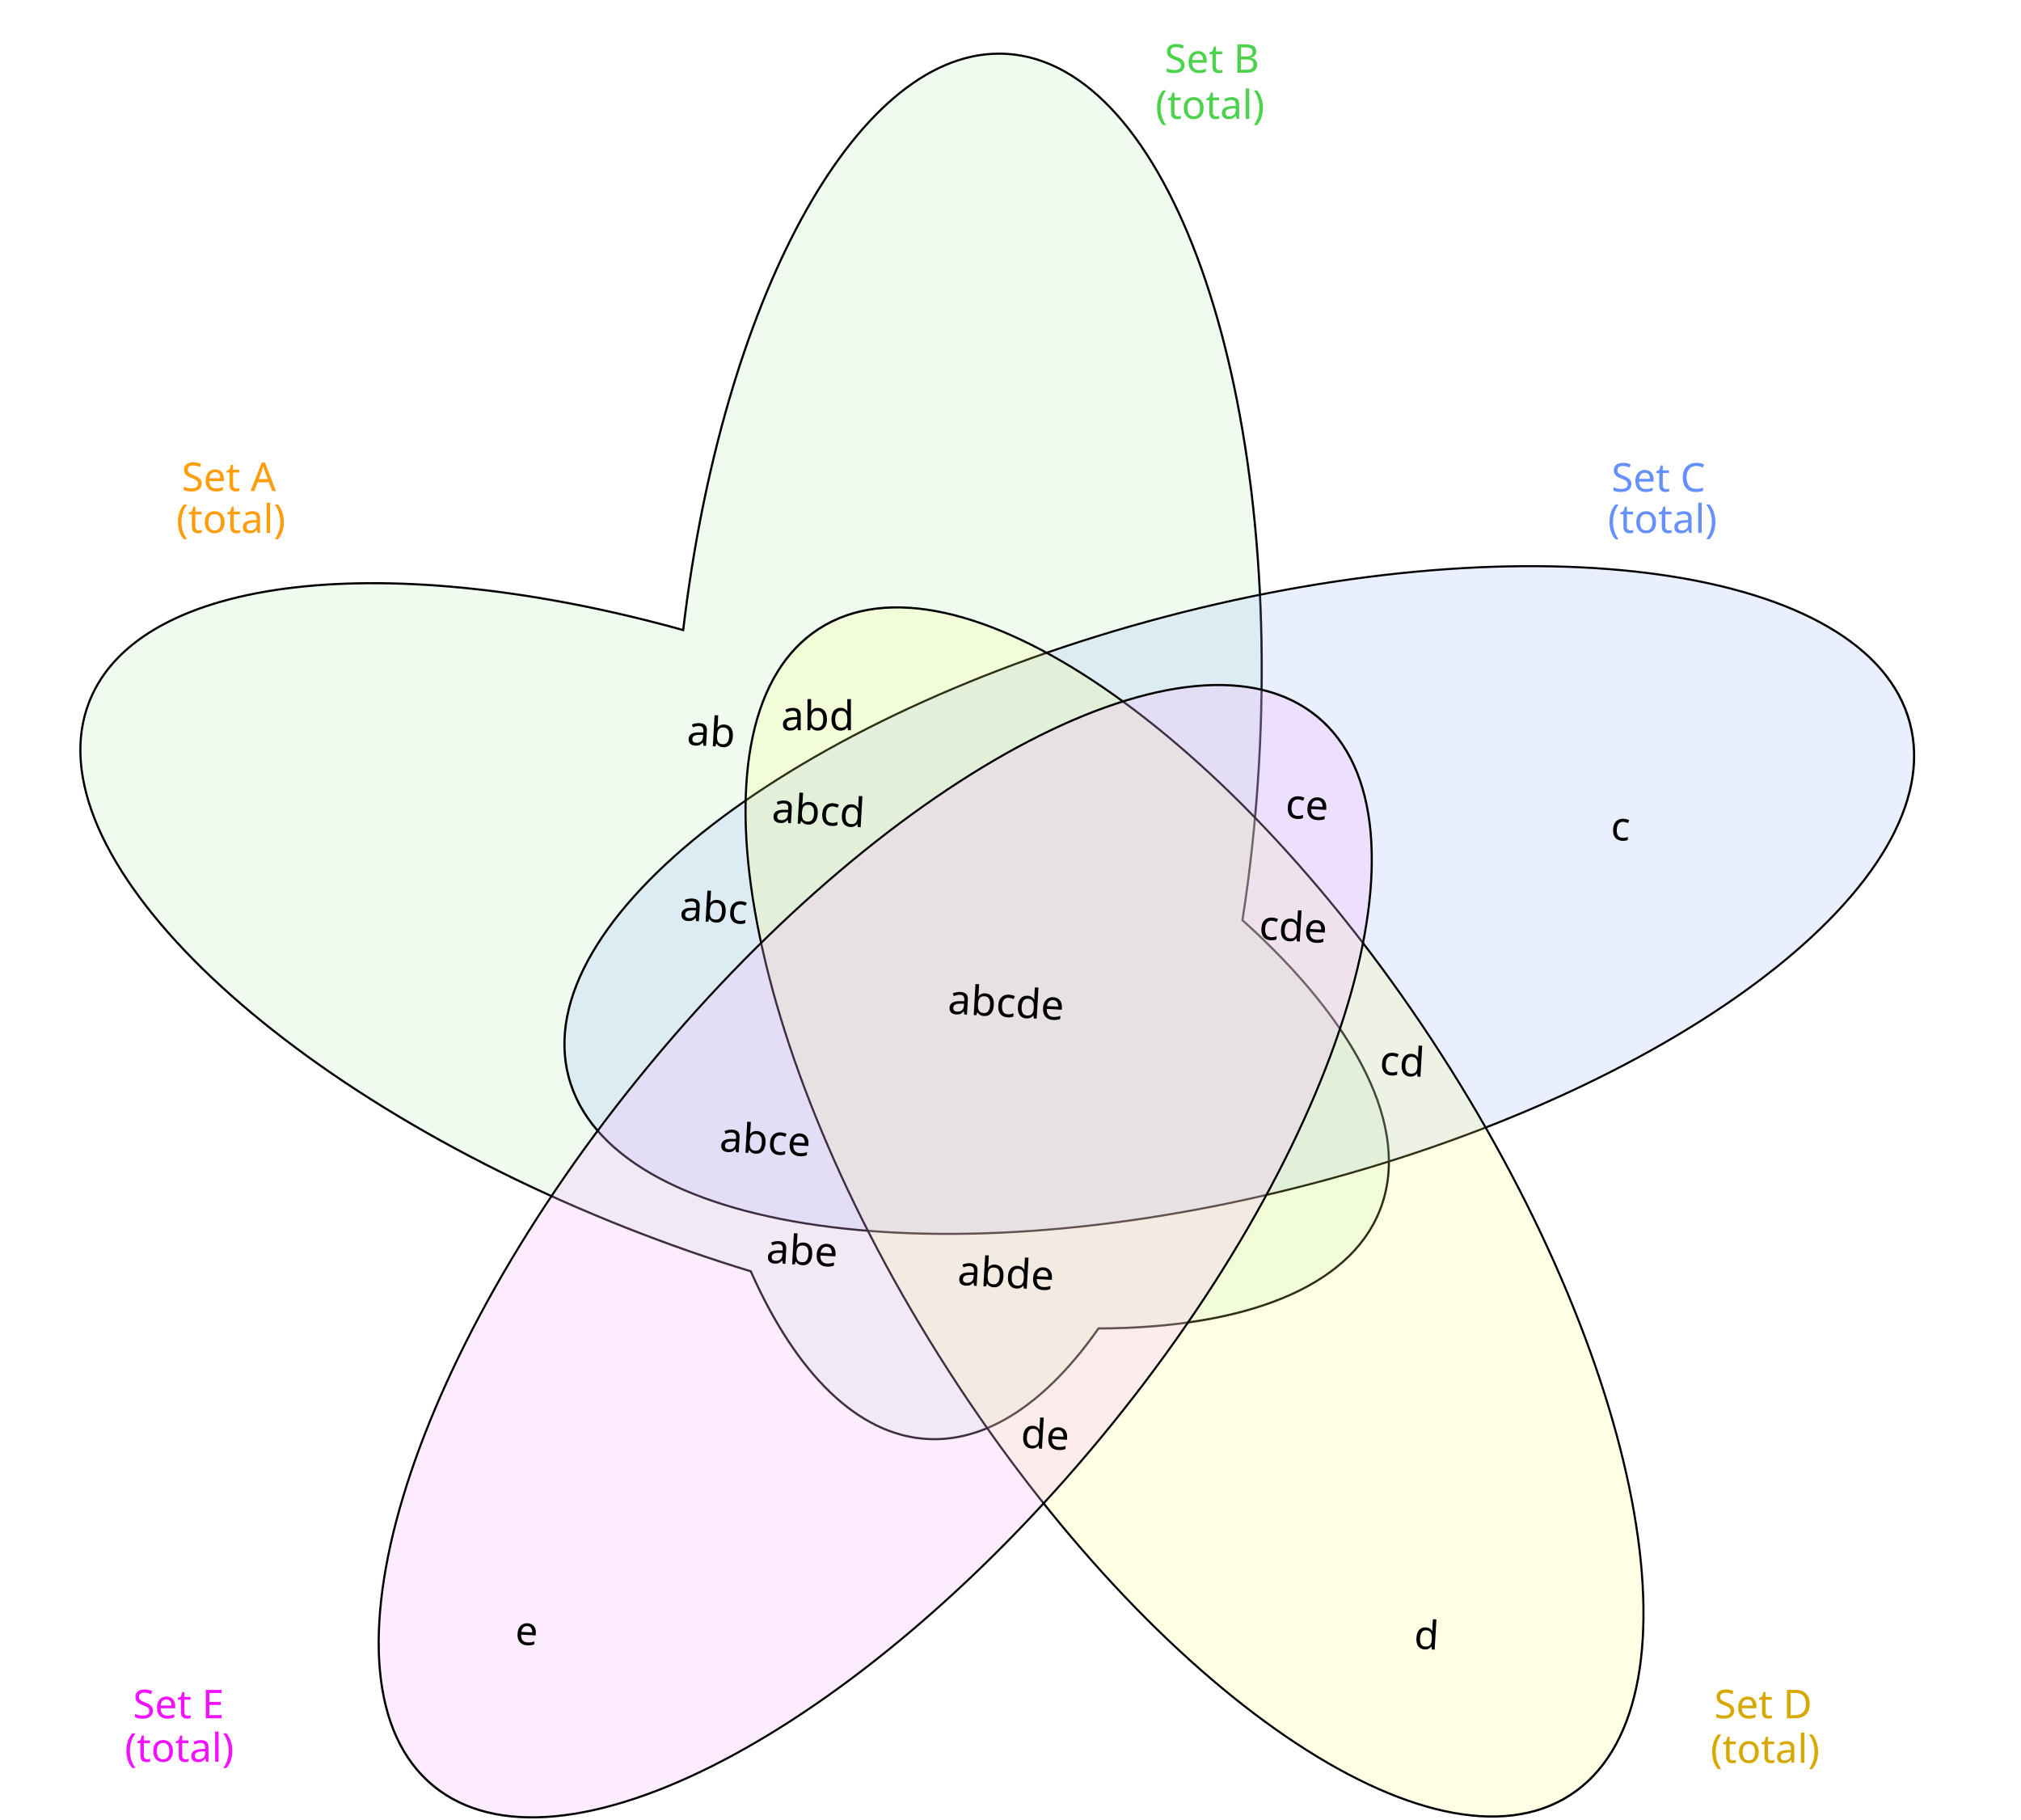
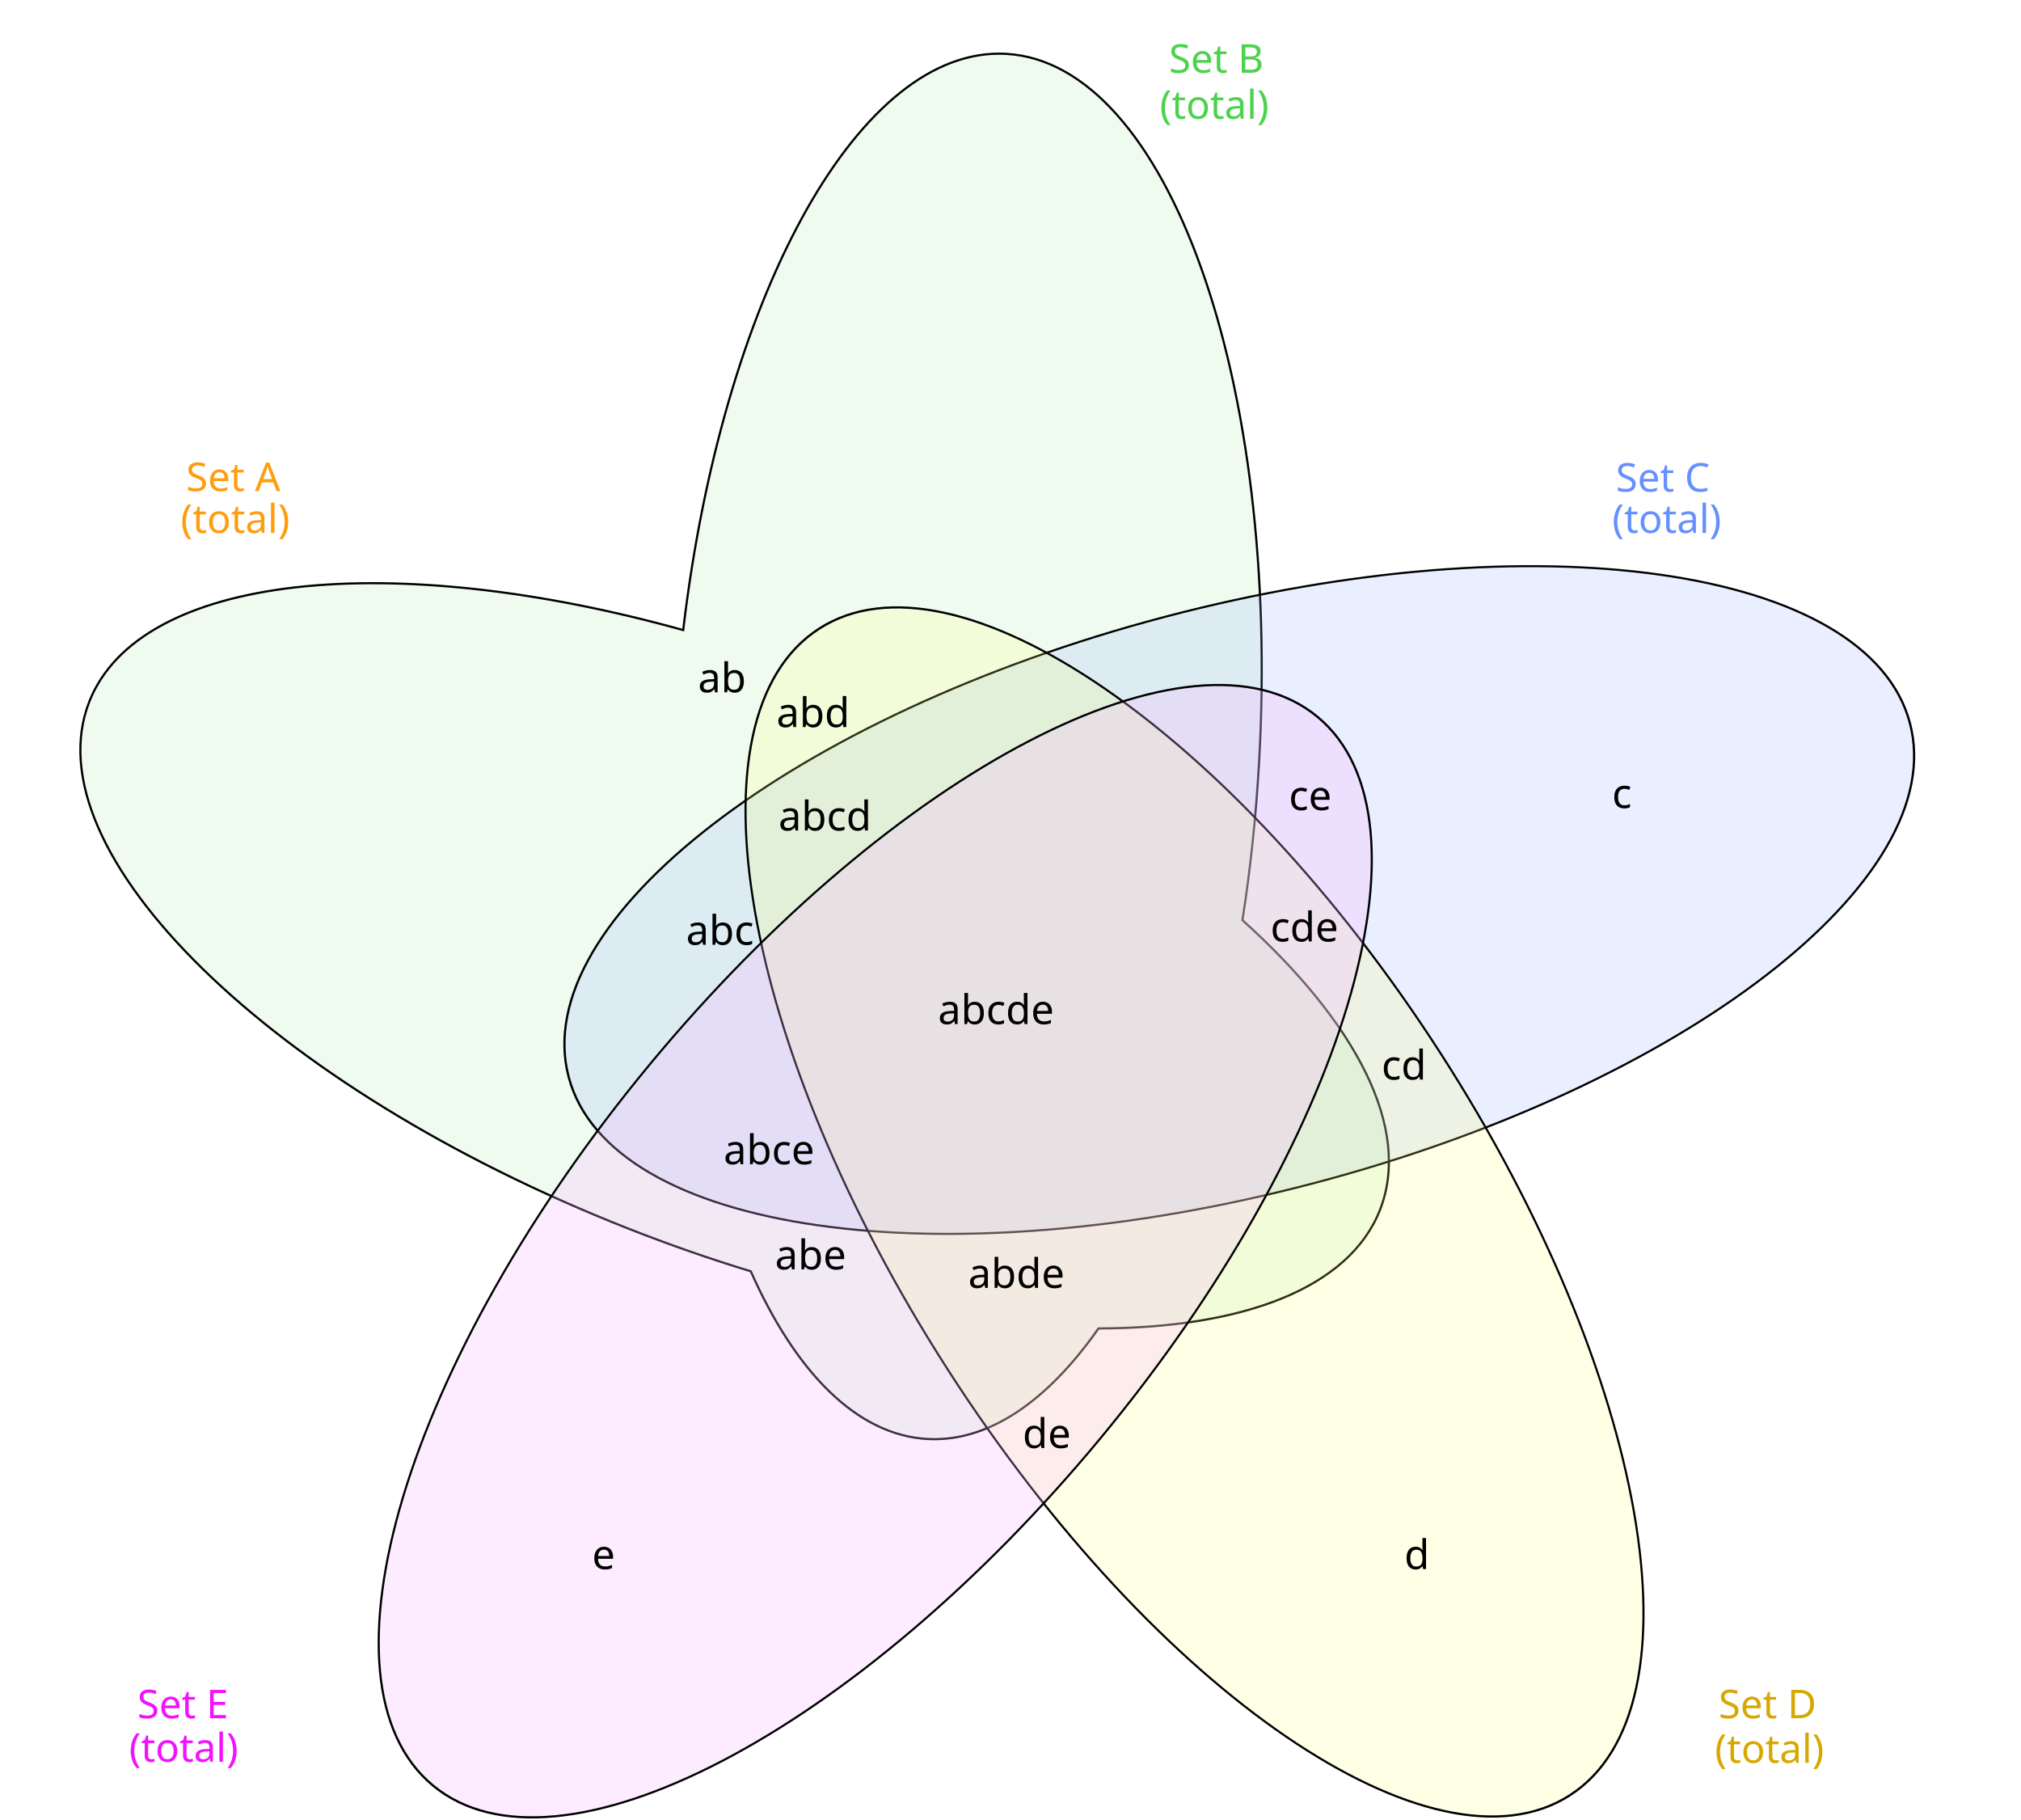
<svg xmlns="http://www.w3.org/2000/svg" xmlns:ns1="http://www.openswatchbook.org/uri/2009/osb" width="712" height="641" id="diagram" version="1.1">
  <defs id="defs4">
    <linearGradient id="linearGradient5351" ns1:paint="solid">
      <stop style="stop-color:#000000;stop-opacity:1;" offset="0" id="stop5353" />
    </linearGradient>
  </defs>
  <g id="layer1" transform="translate(-79.87914,108.5835)">
    <path style="fill:#a8e9a8;fill-opacity:0.184;stroke:#000000;stroke-width:0.756;stroke-linejoin:miter;stroke-miterlimit:4;stroke-opacity:1;stroke-dasharray:none" d="M 351.844 18.906 C 301.042 19.057 254.38 106.307 240.688 221.938 C 137.532 193.263 49.203 202.105 31.469 247.125 C 10.592 300.123 95.442 383.166 221 432.625 C 235.64 438.392 250.191 443.465 264.5 447.812 C 280.299 483.409 301.863 505.461 326.656 506.875 C 348.135 508.1 368.977 493.646 387 467.938 C 437.979 467.801 475.299 453.781 486.156 426.219 C 497.428 397.605 477.856 360.245 437.719 324.125 C 440.487 306.395 442.474 287.874 443.562 268.781 C 451.247 134.052 411.369 22.212 354.5 18.969 C 353.611 18.918 352.73 18.904 351.844 18.906 z " transform="translate(79.87914,-108.5835)" id="elipseB" />
    <path class="elipse" style="fill:#88a8ff;fill-opacity:0.184;stroke:#000000;stroke-width:0.486;stroke-linejoin:miter;stroke-miterlimit:4;stroke-opacity:1;stroke-dasharray:none" id="elipseC" d="m -251.401,157.342 c 0,83.021 -30.943,150.322 -69.114,150.322 -38.17,0 -69.114,-67.301 -69.114,-150.322 0,-83.021 30.943,-150.322 69.114,-150.322 38.17,0 69.114,67.301 69.114,150.322 z" transform="matrix(-0.3804561,-1.442971,1.571762,-0.4144133,147.2328,-188.8416)" />
    <path class="elipse" style="fill:#ffff72;fill-opacity:0.184;stroke:#000000;stroke-width:0.486;stroke-linejoin:miter;stroke-miterlimit:4;stroke-opacity:1;stroke-dasharray:none" id="elipseD" d="m -251.401,157.342 c 0,83.021 -30.943,150.322 -69.114,150.322 -38.17,0 -69.114,-67.301 -69.114,-150.322 0,-83.021 30.943,-150.322 69.114,-150.322 38.17,0 69.114,67.301 69.114,150.322 z" transform="matrix(1.254769,-0.8077558,0.8798513,1.366762,764.441,-155.6228)" />
    <path class="elipse" style="fill:#fab5ff;fill-opacity:0.254;stroke:#000000;stroke-width:0.486;stroke-linejoin:miter;stroke-miterlimit:4;stroke-opacity:1;stroke-dasharray:none" id="elipseE" d="m -251.401,157.342 c 0,83.021 -30.943,150.322 -69.114,150.322 -38.17,0 -69.114,-67.301 -69.114,-150.322 0,-83.021 30.943,-150.322 69.114,-150.322 38.17,0 69.114,67.301 69.114,150.322 z" transform="matrix(1.14952,0.9515866,-1.03652,1.25212,919.7543,440.1268)" />
-     <text xml:space="preserve" style="font-size:14px;font-style:normal;font-variant:normal;font-weight:normal;font-stretch:normal;text-align:start;line-height:125%;letter-spacing:0px;word-spacing:0px;writing-mode:lr-tb;text-anchor:start;fill:#000000;fill-opacity:1;stroke:none;font-family:Sans;-inkscape-font-specification:Sans" x="656.81" y="150.114" id="c" transform="matrix(0.9983828,0.05684918,-0.05684918,0.9983828,0,0)">
-       <tspan id="tspan5373" x="656.81" y="150.114">c</tspan>
+     <text id="ce" x="533.948" y="176.763" style="line-height:0%;letter-spacing:0px;word-spacing:0px;fill:#000000;font-family:sans-serif" xml:space="preserve">
+       <tspan x="533.948" y="176.763" font-size="14.422px" style="font-size:14.422px;line-height:1.25;font-family:sans-serif" id="tspan32">ce</tspan>
    </text>
-     <text xml:space="preserve" style="font-size:14px;font-style:normal;font-variant:normal;font-weight:normal;font-stretch:normal;text-align:start;line-height:125%;letter-spacing:0px;word-spacing:0px;writing-mode:lr-tb;text-anchor:start;fill:#000000;fill-opacity:1;stroke:none;font-family:Sans;-inkscape-font-specification:Sans" x="603.809" y="438.444" id="d" transform="matrix(0.9983828,0.05684918,-0.05684918,0.9983828,0,0)">
-       <tspan id="tspan5377" x="603.809" y="438.444">d</tspan>
+     <text id="cde" x="527.455" y="223.039" style="line-height:0%;letter-spacing:0px;word-spacing:0px;fill:#000000;font-family:sans-serif" xml:space="preserve">
+       <tspan x="527.455" y="223.039" font-size="14.422px" style="font-size:14.422px;line-height:1.25;font-family:sans-serif" id="tspan38">cde</tspan>
    </text>
-     <text xml:space="preserve" style="font-size:14px;font-style:normal;font-variant:normal;font-weight:normal;font-stretch:normal;text-align:start;line-height:125%;letter-spacing:0px;word-spacing:0px;writing-mode:lr-tb;text-anchor:start;fill:#000000;fill-opacity:1;stroke:none;font-family:Sans;-inkscape-font-specification:Sans" x="287.564" y="454.991" id="e" transform="matrix(0.9983828,0.05684918,-0.05684918,0.9983828,0,0)">
-       <tspan id="tspan5381" x="287.564" y="454.991">e</tspan>
+     <text id="cd" x="566.6" y="271.695" style="line-height:0%;font-family:sans-serif;letter-spacing:0px;word-spacing:0px;fill:#000000" xml:space="preserve">
+       <tspan x="566.6" y="271.695" font-family="sans-serif" font-size="14.422px" style="line-height:1.25" id="tspan41">cd</tspan>
    </text>
-     <text xml:space="preserve" style="font-size:14.422px;font-style:normal;font-variant:normal;font-weight:normal;font-stretch:normal;text-align:start;line-height:125%;letter-spacing:0px;word-spacing:0px;writing-mode:lr-tb;text-anchor:start;fill:#000000;fill-opacity:1;stroke:none;font-family:Sans;-inkscape-font-specification:Sans" x="541.912" y="148.946" id="ce" transform="matrix(0.9983828,0.05684918,-0.05684918,0.9983828,0,0)">
-       <tspan id="tspan5397" x="541.912" y="148.946">ce</tspan>
+     <text id="abcd" x="354.131" y="183.954" style="line-height:0%;letter-spacing:0px;word-spacing:0px;fill:#000000;font-family:sans-serif" xml:space="preserve">
+       <tspan x="354.131" y="183.954" font-size="14.422px" style="font-size:14.422px;line-height:1.25;font-family:sans-serif" id="tspan50">abcd</tspan>
    </text>
-     <text xml:space="preserve" style="font-size:14.422px;font-style:normal;font-variant:normal;font-weight:normal;font-stretch:normal;text-align:start;line-height:125%;letter-spacing:0px;word-spacing:0px;writing-mode:lr-tb;text-anchor:start;fill:#000000;fill-opacity:1;stroke:none;font-family:Sans;-inkscape-font-specification:Sans" x="535.043" y="192.128" id="cde" transform="matrix(0.9983828,0.05684918,-0.05684918,0.9983828,0,0)">
-       <tspan id="tspan5405" x="535.043" y="192.128">cde</tspan>
+     <text id="abcde" x="410.329" y="252.143" style="line-height:0%;font-family:sans-serif;letter-spacing:0px;word-spacing:0px;fill:#000000" xml:space="preserve">
+       <tspan x="410.329" y="252.143" font-family="sans-serif" font-size="14.422px" style="line-height:1.25" id="tspan53">abcde</tspan>
    </text>
-     <text xml:space="preserve" style="font-size:14.422px;font-style:normal;font-variant:normal;font-weight:normal;font-stretch:normal;text-align:start;line-height:125%;letter-spacing:0px;word-spacing:0px;writing-mode:lr-tb;text-anchor:start;fill:#000000;fill-opacity:1;stroke:none;font-family:Sans;-inkscape-font-specification:Sans" x="580.188" y="237.273" id="cd" transform="matrix(0.9983828,0.05684918,-0.05684918,0.9983828,0,0)">
-       <tspan id="tspan5409" x="580.188" y="237.273">cd</tspan>
+     <text id="ab" x="325.775" y="135.283" style="line-height:0%;letter-spacing:0px;word-spacing:0px;fill:#000000;font-family:sans-serif" xml:space="preserve">
+       <tspan x="325.775" y="135.283" font-size="14.422px" style="font-size:14.422px;line-height:1.25;font-family:sans-serif" id="tspan56">ab</tspan>
    </text>
-     <text xml:space="preserve" style="font-size:14.422px;font-style:normal;font-variant:normal;font-weight:normal;font-stretch:normal;text-align:start;line-height:125%;letter-spacing:0px;word-spacing:0px;writing-mode:lr-tb;text-anchor:start;fill:#000000;fill-opacity:1;stroke:none;font-family:Sans;-inkscape-font-specification:Sans" x="361.333" y="160.723" id="abcd" transform="matrix(0.9983828,0.05684918,-0.05684918,0.9983828,0,0)">
-       <tspan id="tspan43" x="361.333" y="160.723">abcd</tspan>
+     <text id="abc" x="321.586" y="224.211" style="line-height:0%;letter-spacing:0px;word-spacing:0px;fill:#000000;font-family:sans-serif" xml:space="preserve">
+       <tspan x="321.586" y="224.211" font-size="14.422px" style="font-size:14.422px;line-height:1.25;font-family:sans-serif" id="tspan62">abc</tspan>
    </text>
-     <text xml:space="preserve" style="font-size:14.422px;font-style:normal;font-variant:normal;font-weight:normal;font-stretch:normal;text-align:start;line-height:125%;letter-spacing:0px;word-spacing:0px;writing-mode:lr-tb;text-anchor:start;fill:#000000;fill-opacity:1;stroke:none;font-family:Sans;-inkscape-font-specification:Sans" x="427.087" y="224.515" id="abcde" transform="matrix(0.9983828,0.05684918,-0.05684918,0.9983828,0,0)">
-       <tspan id="tspan46" x="427.087" y="224.515">abcde</tspan>
+     <text id="abce" x="334.806" y="301.516" style="line-height:0%;font-family:sans-serif;letter-spacing:0px;word-spacing:0px;fill:#000000" xml:space="preserve">
+       <tspan x="334.806" y="301.516" font-family="sans-serif" font-size="14.422px" style="line-height:1.25" id="tspan65">abce</tspan>
    </text>
-     <text xml:space="preserve" style="font-size:14.422px;font-style:normal;font-variant:normal;font-weight:normal;font-stretch:normal;text-align:start;line-height:125%;letter-spacing:0px;word-spacing:0px;writing-mode:lr-tb;text-anchor:start;fill:#000000;fill-opacity:1;stroke:none;font-family:Sans;-inkscape-font-specification:Sans" x="329.928" y="135.206" id="ab" transform="matrix(0.9983828,0.05684918,-0.05684918,0.9983828,0,0)">
-       <tspan id="tspan5429" x="329.928" y="135.206">ab</tspan>
+     <text id="abe" x="352.91" y="338.547" style="line-height:0%;font-family:sans-serif;letter-spacing:0px;word-spacing:0px;fill:#000000" xml:space="preserve">
+       <tspan x="352.91" y="338.547" font-family="sans-serif" font-size="14.422px" style="line-height:1.25" id="tspan68">abe</tspan>
    </text>
-     <text xml:space="preserve" style="font-size:14.422px;font-style:normal;font-variant:normal;font-weight:normal;font-stretch:normal;text-align:start;line-height:125%;letter-spacing:0px;word-spacing:0px;writing-mode:lr-tb;text-anchor:start;fill:#000000;fill-opacity:1;stroke:none;font-family:Sans;-inkscape-font-specification:Sans" x="330.909" y="197.035" id="abc" transform="matrix(0.9983828,0.05684918,-0.05684918,0.9983828,0,0)">
-       <tspan id="tspan5437" x="330.909" y="197.035">abc</tspan>
+     <text id="abde" x="420.973" y="345.075" style="line-height:0%;font-family:sans-serif;letter-spacing:0px;word-spacing:0px;fill:#000000" xml:space="preserve">
+       <tspan x="420.973" y="345.075" font-family="sans-serif" font-size="14.422px" style="line-height:1.25" id="tspan71">abde</tspan>
    </text>
-     <text xml:space="preserve" style="font-size:14.422px;font-style:normal;font-variant:normal;font-weight:normal;font-stretch:normal;text-align:start;line-height:125%;letter-spacing:0px;word-spacing:0px;writing-mode:lr-tb;text-anchor:start;fill:#000000;fill-opacity:1;stroke:none;font-family:Sans;-inkscape-font-specification:Sans" x="349.556" y="277.511" id="abce" transform="matrix(0.9983828,0.05684918,-0.05684918,0.9983828,0,0)">
-       <tspan id="tspan56" x="349.556" y="277.511">abce</tspan>
+     <text id="de" x="440.149" y="401.469" style="line-height:0%;font-family:sans-serif;letter-spacing:0px;word-spacing:0px;fill:#000000" xml:space="preserve">
+       <tspan x="440.149" y="401.469" font-family="sans-serif" font-size="14.422px" style="line-height:1.25" id="tspan92">de</tspan>
    </text>
-     <text xml:space="preserve" style="font-size:14.422px;font-style:normal;font-variant:normal;font-weight:normal;font-stretch:normal;text-align:start;line-height:125%;letter-spacing:0px;word-spacing:0px;writing-mode:lr-tb;text-anchor:start;fill:#000000;fill-opacity:1;stroke:none;font-family:Sans;-inkscape-font-specification:Sans" x="368.203" y="315.786" id="abe" transform="matrix(0.9983828,0.05684918,-0.05684918,0.9983828,0,0)">
-       <tspan id="tspan5445" x="368.203" y="315.786">abe</tspan>
+     <text id="abd" x="353.426" y="147.533" style="line-height:0%;letter-spacing:0px;word-spacing:0px;fill:#000000;font-family:sans-serif" xml:space="preserve">
+       <tspan x="353.426" y="147.533" font-size="14.422px" style="font-size:14.422px;line-height:1.25;font-family:sans-serif" id="tspan103">abd</tspan>
    </text>
-     <text xml:space="preserve" style="font-size:14.422px;font-style:normal;font-variant:normal;font-weight:normal;font-stretch:normal;text-align:start;line-height:125%;letter-spacing:0px;word-spacing:0px;writing-mode:lr-tb;text-anchor:start;fill:#000000;fill-opacity:1;stroke:none;font-family:Sans;-inkscape-font-specification:Sans" x="435.92" y="319.711" id="abde" transform="matrix(0.9983828,0.05684918,-0.05684918,0.9983828,0,0)">
-       <tspan id="tspan5449" x="435.92" y="319.711">abde</tspan>
+     <text id="labelE" x="149.633" y="496.666" fill="#f112ff" text-align="center" style="line-height:0%;font-family:sans-serif;letter-spacing:0px;word-spacing:0px;text-anchor:middle" xml:space="preserve">
+       <tspan x="152.094" y="496.666" font-family="sans-serif" font-size="14px" style="line-height:1.25" id="tspan108">     Set E     </tspan>
    </text>
-     <text xml:space="preserve" style="font-size:14.422px;font-style:normal;font-variant:normal;font-weight:normal;font-stretch:normal;text-align:start;line-height:125%;letter-spacing:0px;word-spacing:0px;writing-mode:lr-tb;text-anchor:start;fill:#000000;fill-opacity:1;stroke:none;font-family:Sans;-inkscape-font-specification:Sans" x="461.437" y="375.652" id="de" transform="matrix(0.9983828,0.05684918,-0.05684918,0.9983828,0,0)">
-       <tspan id="tspan5477" x="461.437" y="375.652">de</tspan>
+     <text id="labelD" x="707.913" y="496.666" fill="#d6a800" text-align="center" style="line-height:0%;font-family:sans-serif;letter-spacing:0px;word-spacing:0px;text-anchor:middle" xml:space="preserve">
+       <tspan x="710.374" y="496.666" font-family="sans-serif" font-size="14px" style="line-height:1.25" id="tspan111">     Set D     </tspan>
    </text>
-     <text xml:space="preserve" style="font-size:14.422px;font-style:normal;font-weight:normal;line-height:125%;letter-spacing:0px;word-spacing:0px;fill:#000000;fill-opacity:1;stroke:none;font-family:Sans" x="355.05" y="148.628" id="abd">
-       <tspan x="355.05" y="148.628" id="tspan3053" style="font-size:14.422px">abd</tspan>
+     <text id="labelA" x="167.379" y="64.394" fill="#ff9d0d" text-align="center" style="line-height:0%;font-family:sans-serif;letter-spacing:0px;word-spacing:0px;text-anchor:middle" xml:space="preserve">
+       <tspan x="169.84" y="64.394" font-family="sans-serif" font-size="14px" style="line-height:1.25" id="tspan114">     Set A     </tspan>
    </text>
-     <text xml:space="preserve" style="font-size:14px;font-style:normal;font-weight:normal;text-align:center;line-height:125%;letter-spacing:0px;word-spacing:0px;text-anchor:middle;fill:#f112ff;fill-opacity:1;stroke:none;font-family:Sans" x="149.633" y="496.666" id="labelE">
-       <tspan id="tspan3054" x="151.861" y="496.666">     Set E     </tspan>
+     <text id="labelC" x="669.197" y="64.586" fill="#6690ff" text-align="center" style="line-height:0%;font-family:sans-serif;letter-spacing:0px;word-spacing:0px;text-anchor:middle" xml:space="preserve">
+       <tspan x="671.658" y="64.586" font-family="sans-serif" font-size="14px" style="line-height:1.25" id="tspan117">     Set C    </tspan>
    </text>
-     <text xml:space="preserve" style="font-size:14px;font-style:normal;font-weight:normal;text-align:center;line-height:125%;letter-spacing:0px;word-spacing:0px;text-anchor:middle;fill:#d6a800;fill-opacity:1;stroke:none;font-family:Sans" x="707.913" y="496.666" id="labelD">
-       <tspan id="tspan3054-7" x="710.142" y="496.666">     Set D     </tspan>
+     <text id="labelB" x="513.72" y="-82.959" fill="#4cd24c" text-align="center" style="line-height:0%;font-family:sans-serif;letter-spacing:0px;word-spacing:0px;text-anchor:middle" xml:space="preserve">
+       <tspan x="516.181" y="-82.959" font-family="sans-serif" font-size="14px" style="line-height:1.25" id="tspan120">     Set B     </tspan>
    </text>
-     <text xml:space="preserve" style="font-size:14px;font-style:normal;font-weight:normal;text-align:center;line-height:125%;letter-spacing:0px;word-spacing:0px;text-anchor:middle;fill:#ff9d0d;fill-opacity:1;stroke:none;font-family:Sans" x="167.379" y="64.394" id="labelA">
-       <tspan id="tspan3054-4" x="169.608" y="64.394">     Set A     </tspan>
+     <text id="totalE" x="151.751" y="511.981" fill="#f112ff" text-align="center" style="line-height:0%;font-family:sans-serif;letter-spacing:0px;word-spacing:0px;text-anchor:middle" xml:space="preserve">
+       <tspan x="154.212" y="511.981" font-family="sans-serif" font-size="14px" style="line-height:1.25" id="tspan123">   (total)    </tspan>
    </text>
-     <text xml:space="preserve" style="font-size:14px;font-style:normal;font-weight:normal;text-align:center;line-height:125%;letter-spacing:0px;word-spacing:0px;text-anchor:middle;fill:#6690ff;fill-opacity:1;stroke:none;font-family:Sans" x="669.197" y="64.586" id="labelC">
-       <tspan id="tspan3054-8" x="671.426" y="64.586">     Set C    </tspan>
+     <text id="totalD" x="708.603" y="512.364" fill="#d6a800" text-align="center" style="line-height:0%;font-family:sans-serif;letter-spacing:0px;word-spacing:0px;text-anchor:middle" xml:space="preserve">
+       <tspan x="711.063" y="512.364" font-family="sans-serif" font-size="14px" style="line-height:1.25" id="tspan126">     (total)     </tspan>
    </text>
-     <text xml:space="preserve" style="font-size:14px;font-style:normal;font-weight:normal;text-align:center;line-height:125%;letter-spacing:0px;word-spacing:0px;text-anchor:middle;fill:#4cd24c;fill-opacity:1;stroke:none;font-family:Sans" x="513.72" y="-82.959" id="labelB">
-       <tspan id="tspan3054-45" x="515.949" y="-82.959">     Set B     </tspan>
+     <text id="totalC" x="670.603" y="79.13" fill="#6690ff" text-align="center" style="line-height:0%;font-family:sans-serif;letter-spacing:0px;word-spacing:0px;text-anchor:middle" xml:space="preserve">
+       <tspan x="673.063" y="79.13" font-family="sans-serif" font-size="14px" style="line-height:1.25" id="tspan129">     (total)    </tspan>
    </text>
-     <text xml:space="preserve" style="font-size:14px;font-style:normal;font-weight:normal;text-align:center;line-height:125%;letter-spacing:0px;word-spacing:0px;text-anchor:middle;fill:#f112ff;fill-opacity:1;stroke:none;font-family:Sans" x="151.751" y="511.981" id="totalE">
-       <tspan id="tspan3054-5" x="153.98" y="511.981">   (total)    </tspan>
+     <text id="totalB" x="513.028" y="-66.743" fill="#4cd24c" text-align="center" style="line-height:0%;font-family:sans-serif;letter-spacing:0px;word-spacing:0px;text-anchor:middle" xml:space="preserve">
+       <tspan x="515.489" y="-66.743" font-family="sans-serif" font-size="14px" style="line-height:1.25" id="tspan132">     (total)     </tspan>
    </text>
-     <text xml:space="preserve" style="font-size:14px;font-style:normal;font-weight:normal;text-align:center;line-height:125%;letter-spacing:0px;word-spacing:0px;text-anchor:middle;fill:#d6a800;fill-opacity:1;stroke:none;font-family:Sans" x="708.603" y="512.364" id="totalD">
-       <tspan id="tspan3054-7-8" x="710.831" y="512.364">     (total)     </tspan>
+     <text id="totalA" x="168.092" y="79.13" fill="#ff9d0d" text-align="center" style="line-height:0%;font-family:sans-serif;letter-spacing:0px;word-spacing:0px;text-anchor:middle" xml:space="preserve">
+       <tspan x="170.553" y="79.13" font-family="sans-serif" font-size="14px" style="line-height:1.25" id="tspan135">     (total)     </tspan>
    </text>
-     <text xml:space="preserve" style="font-size:14px;font-style:normal;font-weight:normal;text-align:center;line-height:125%;letter-spacing:0px;word-spacing:0px;text-anchor:middle;fill:#6690ff;fill-opacity:1;stroke:none;font-family:Sans" x="670.603" y="79.13" id="totalC">
-       <tspan id="tspan3054-8-7" x="672.831" y="79.13">     (total)    </tspan>
+     <text id="c" x="647.813" y="176.033" style="line-height:0%;letter-spacing:0px;word-spacing:0px;fill:#000000;font-family:sans-serif" xml:space="preserve">
+       <tspan x="647.813" y="176.033" font-size="14.422px" style="font-size:14.422px;line-height:1.25;font-family:sans-serif" id="tspan32-7">c</tspan>
    </text>
-     <text xml:space="preserve" style="font-size:14px;font-style:normal;font-weight:normal;text-align:center;line-height:125%;letter-spacing:0px;word-spacing:0px;text-anchor:middle;fill:#4cd24c;fill-opacity:1;stroke:none;font-family:Sans" x="513.028" y="-66.743" id="totalB">
-       <tspan id="tspan3054-45-2" x="515.257" y="-66.743">     (total)     </tspan>
+     <text id="d" x="574.626" y="444.119" style="line-height:0%;letter-spacing:0px;word-spacing:0px;fill:#000000;font-family:sans-serif" xml:space="preserve">
+       <tspan x="574.626" y="444.119" font-size="14.422px" style="font-size:14.422px;line-height:1.25;font-family:sans-serif" id="tspan83-3">d</tspan>
    </text>
-     <text xml:space="preserve" style="font-size:14px;font-style:normal;font-weight:normal;text-align:center;line-height:125%;letter-spacing:0px;word-spacing:0px;text-anchor:middle;fill:#ff9d0d;fill-opacity:1;stroke:none;font-family:Sans" x="168.092" y="79.13" id="totalA">
-       <tspan id="tspan3054-4-8" x="170.32" y="79.13">     (total)     </tspan>
+     <text id="e" x="288.448" y="444.119" style="line-height:0%;letter-spacing:0px;word-spacing:0px;fill:#000000;font-family:sans-serif" xml:space="preserve">
+       <tspan x="288.448" y="444.119" font-size="14.422px" style="font-size:14.422px;line-height:1.25;font-family:sans-serif" id="tspan77-9">e</tspan>
    </text>
  </g>
</svg>
